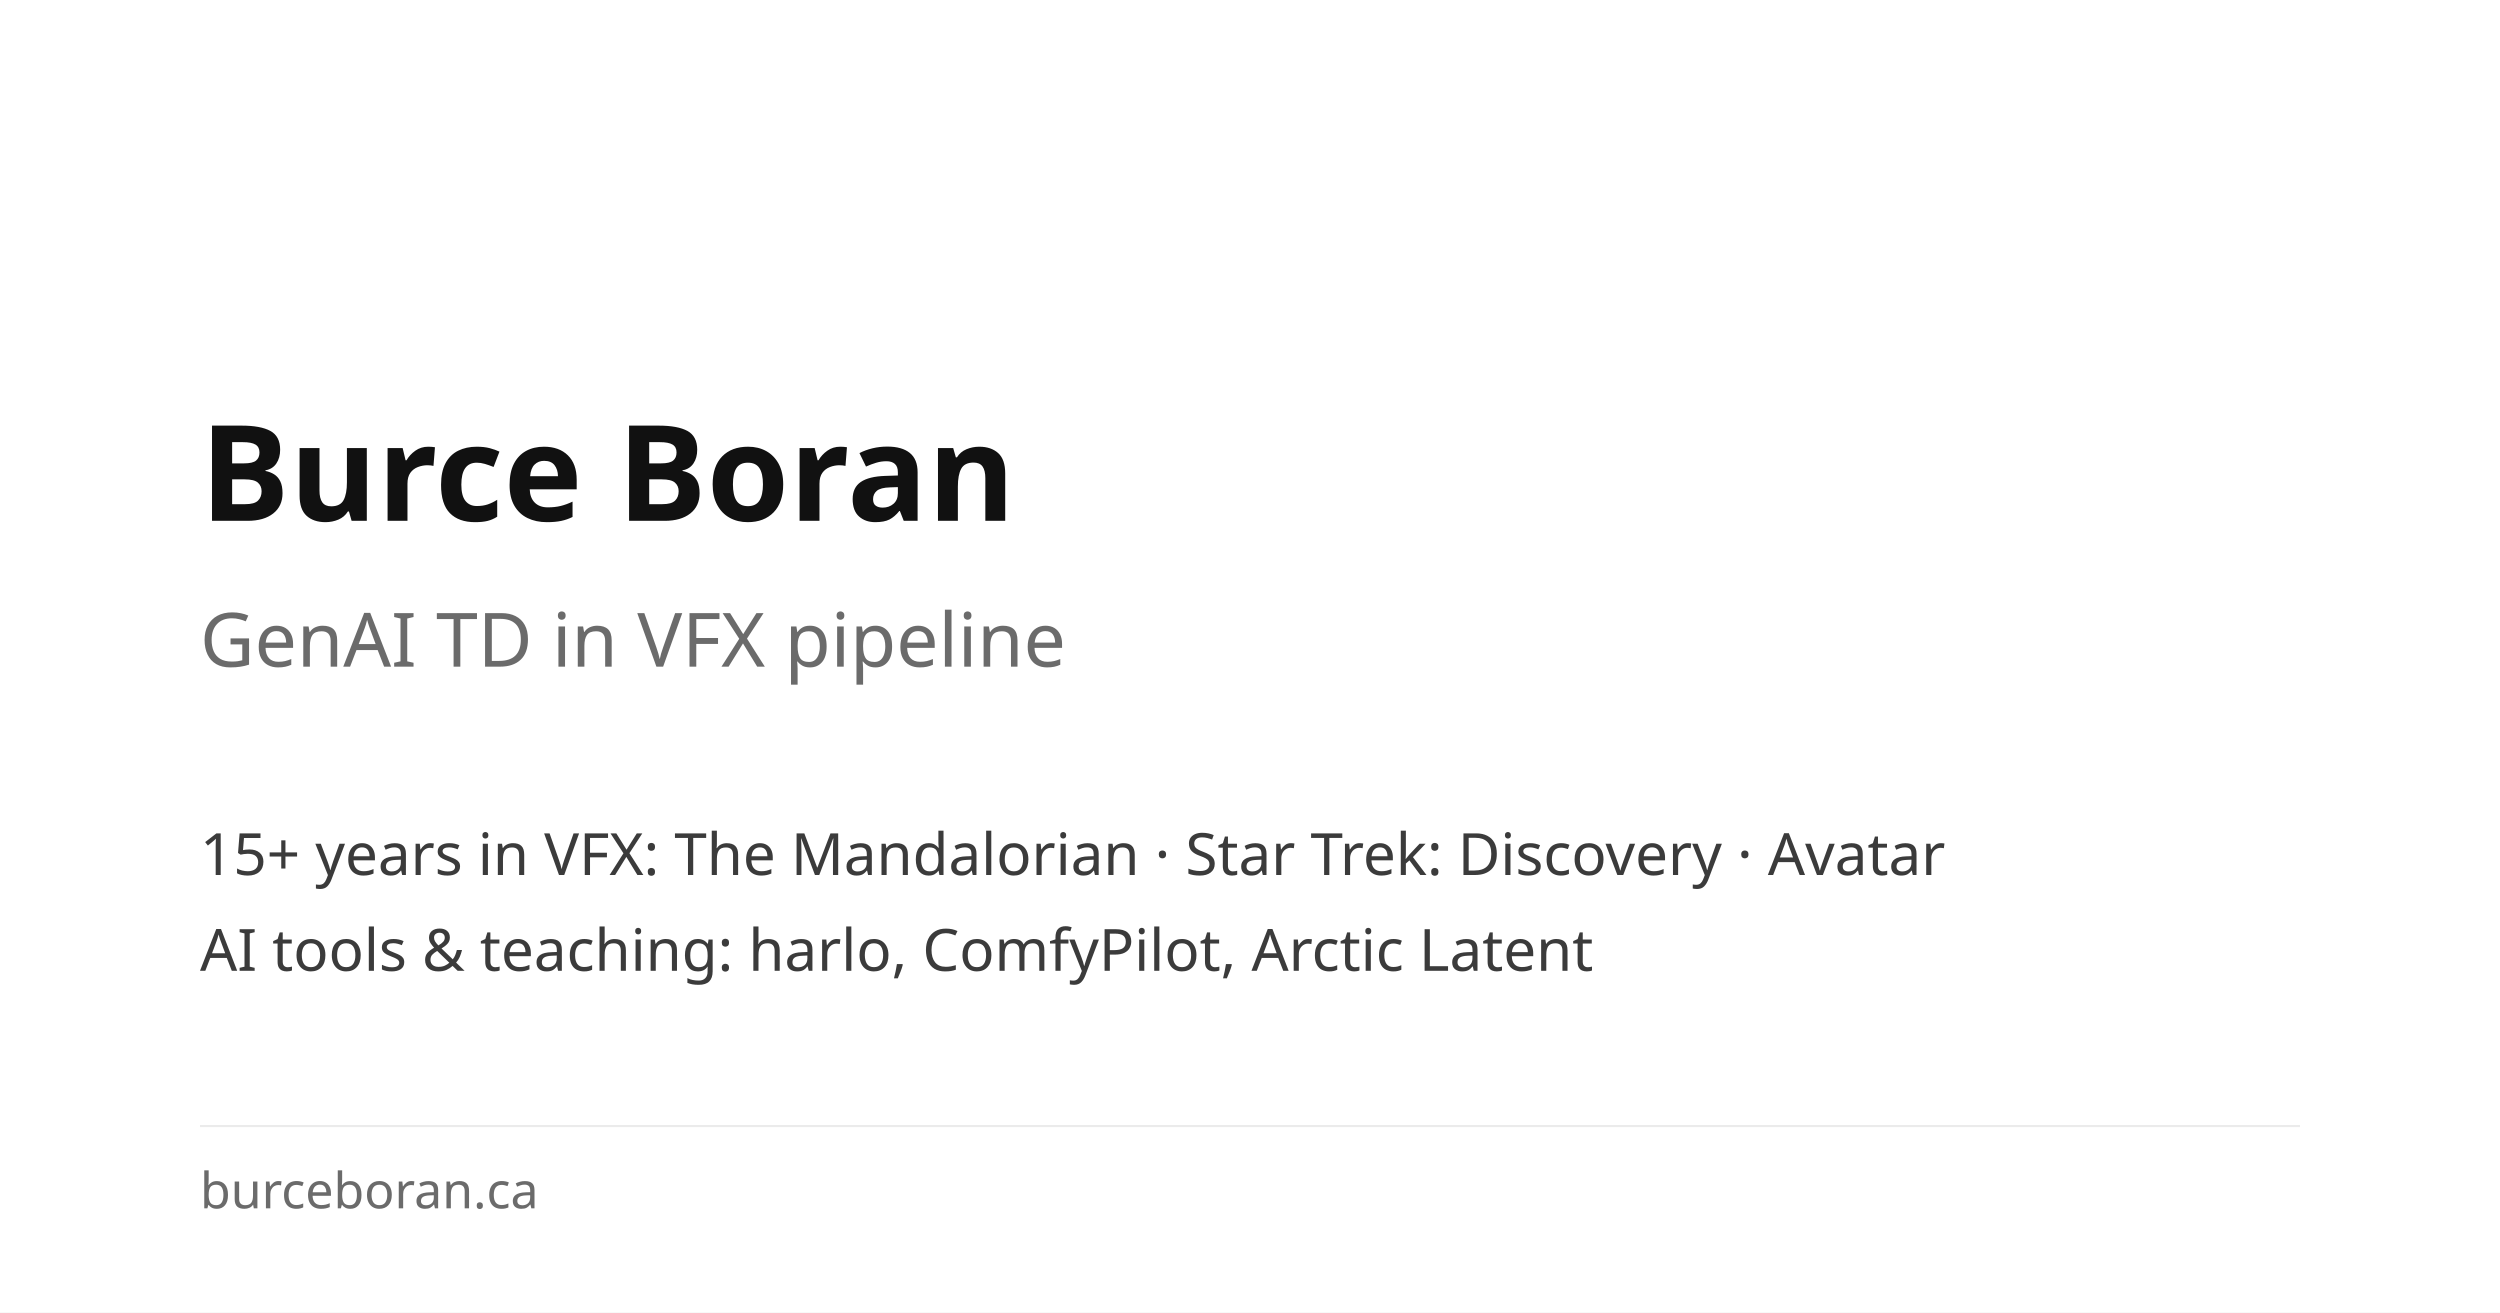
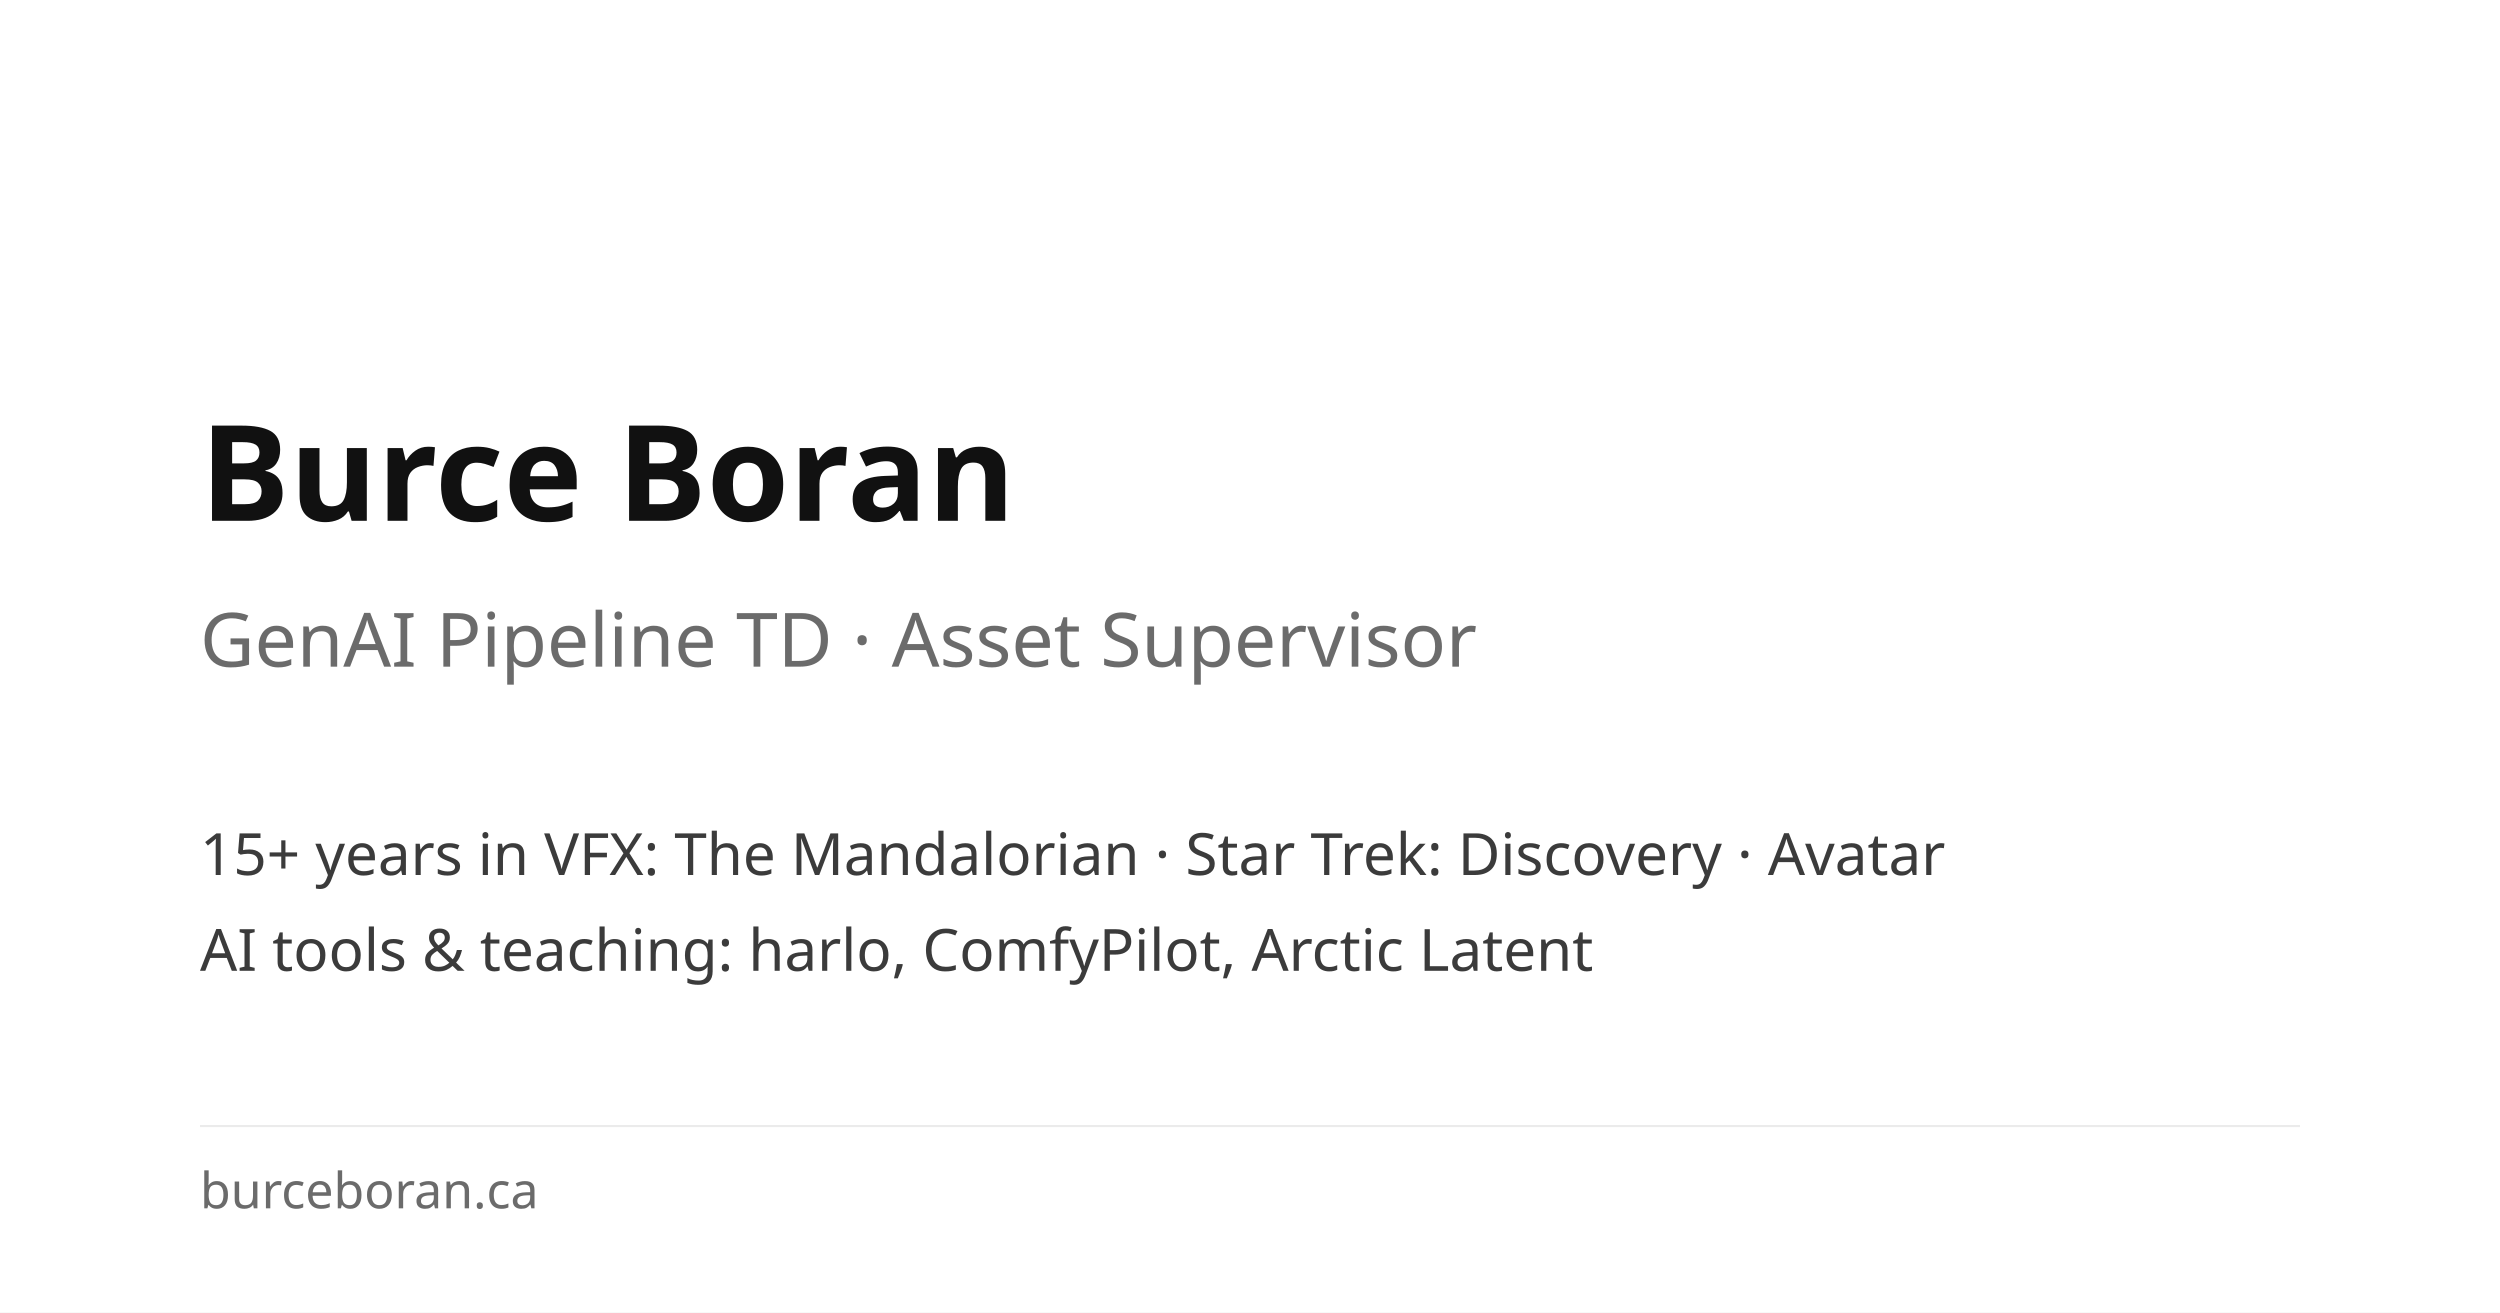
<svg xmlns="http://www.w3.org/2000/svg" width="1200" height="630" viewBox="0 0 1200 630" fill="none">
  <rect width="1200" height="630" fill="#ffffff" />
  <g font-family="Geist, sans-serif">
    <text x="96" y="250" font-size="64" font-weight="600" fill="#111111">Burce Boran</text>
-     <text x="96" y="320" font-size="36" fill="#6b6b6b">GenAI TD in VFX pipeline</text>
+     <text x="96" y="320" font-size="36" fill="#6b6b6b">GenAI Pipeline TD · Asset Supervisor</text>
    <text x="96" y="420" font-size="28" fill="#3b3b3b">15+ years in VFX: The Mandalorian · Star Trek: Discovery · Avatar</text>
    <text x="96" y="466" font-size="28" fill="#3b3b3b">AI tools &amp; teaching: harlo, ComfyPilot, Arctic Latent</text>
  </g>
  <rect x="96" y="540" width="1008" height="1" fill="#ebebeb" />
  <text x="96" y="580" font-family="Geist, sans-serif" font-size="24" fill="#6b6b6b">burceboran.ca</text>
</svg>
